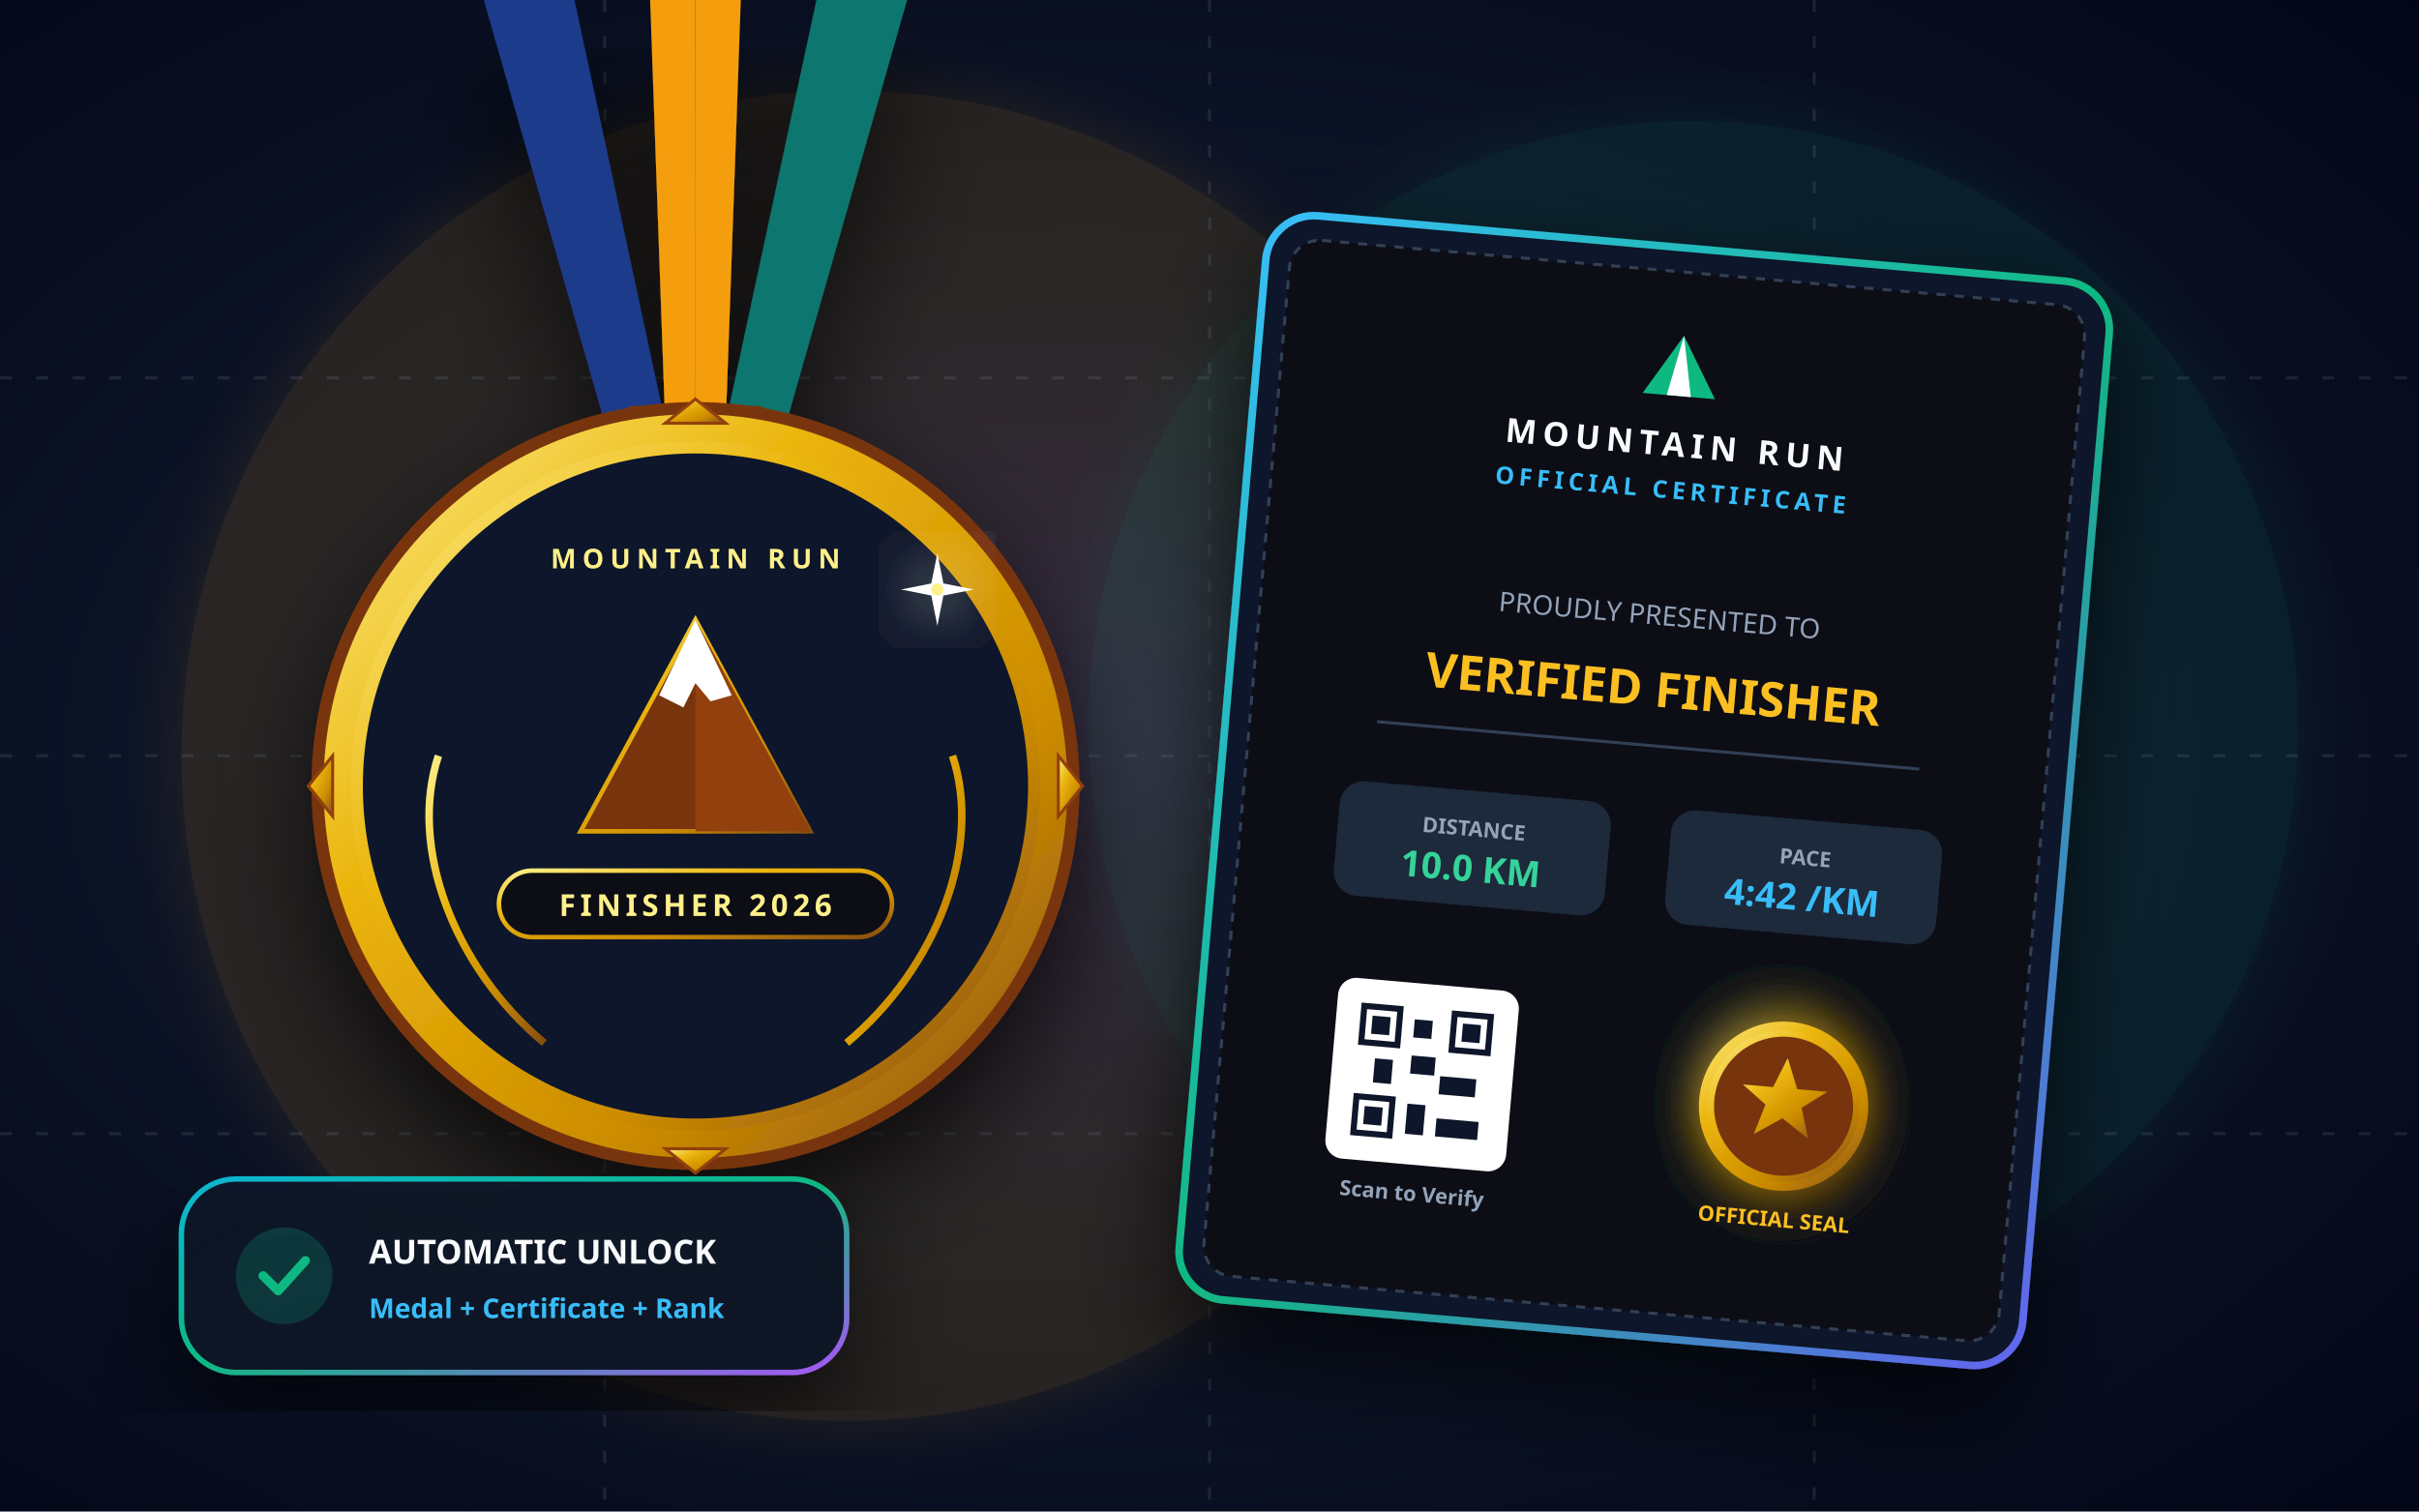
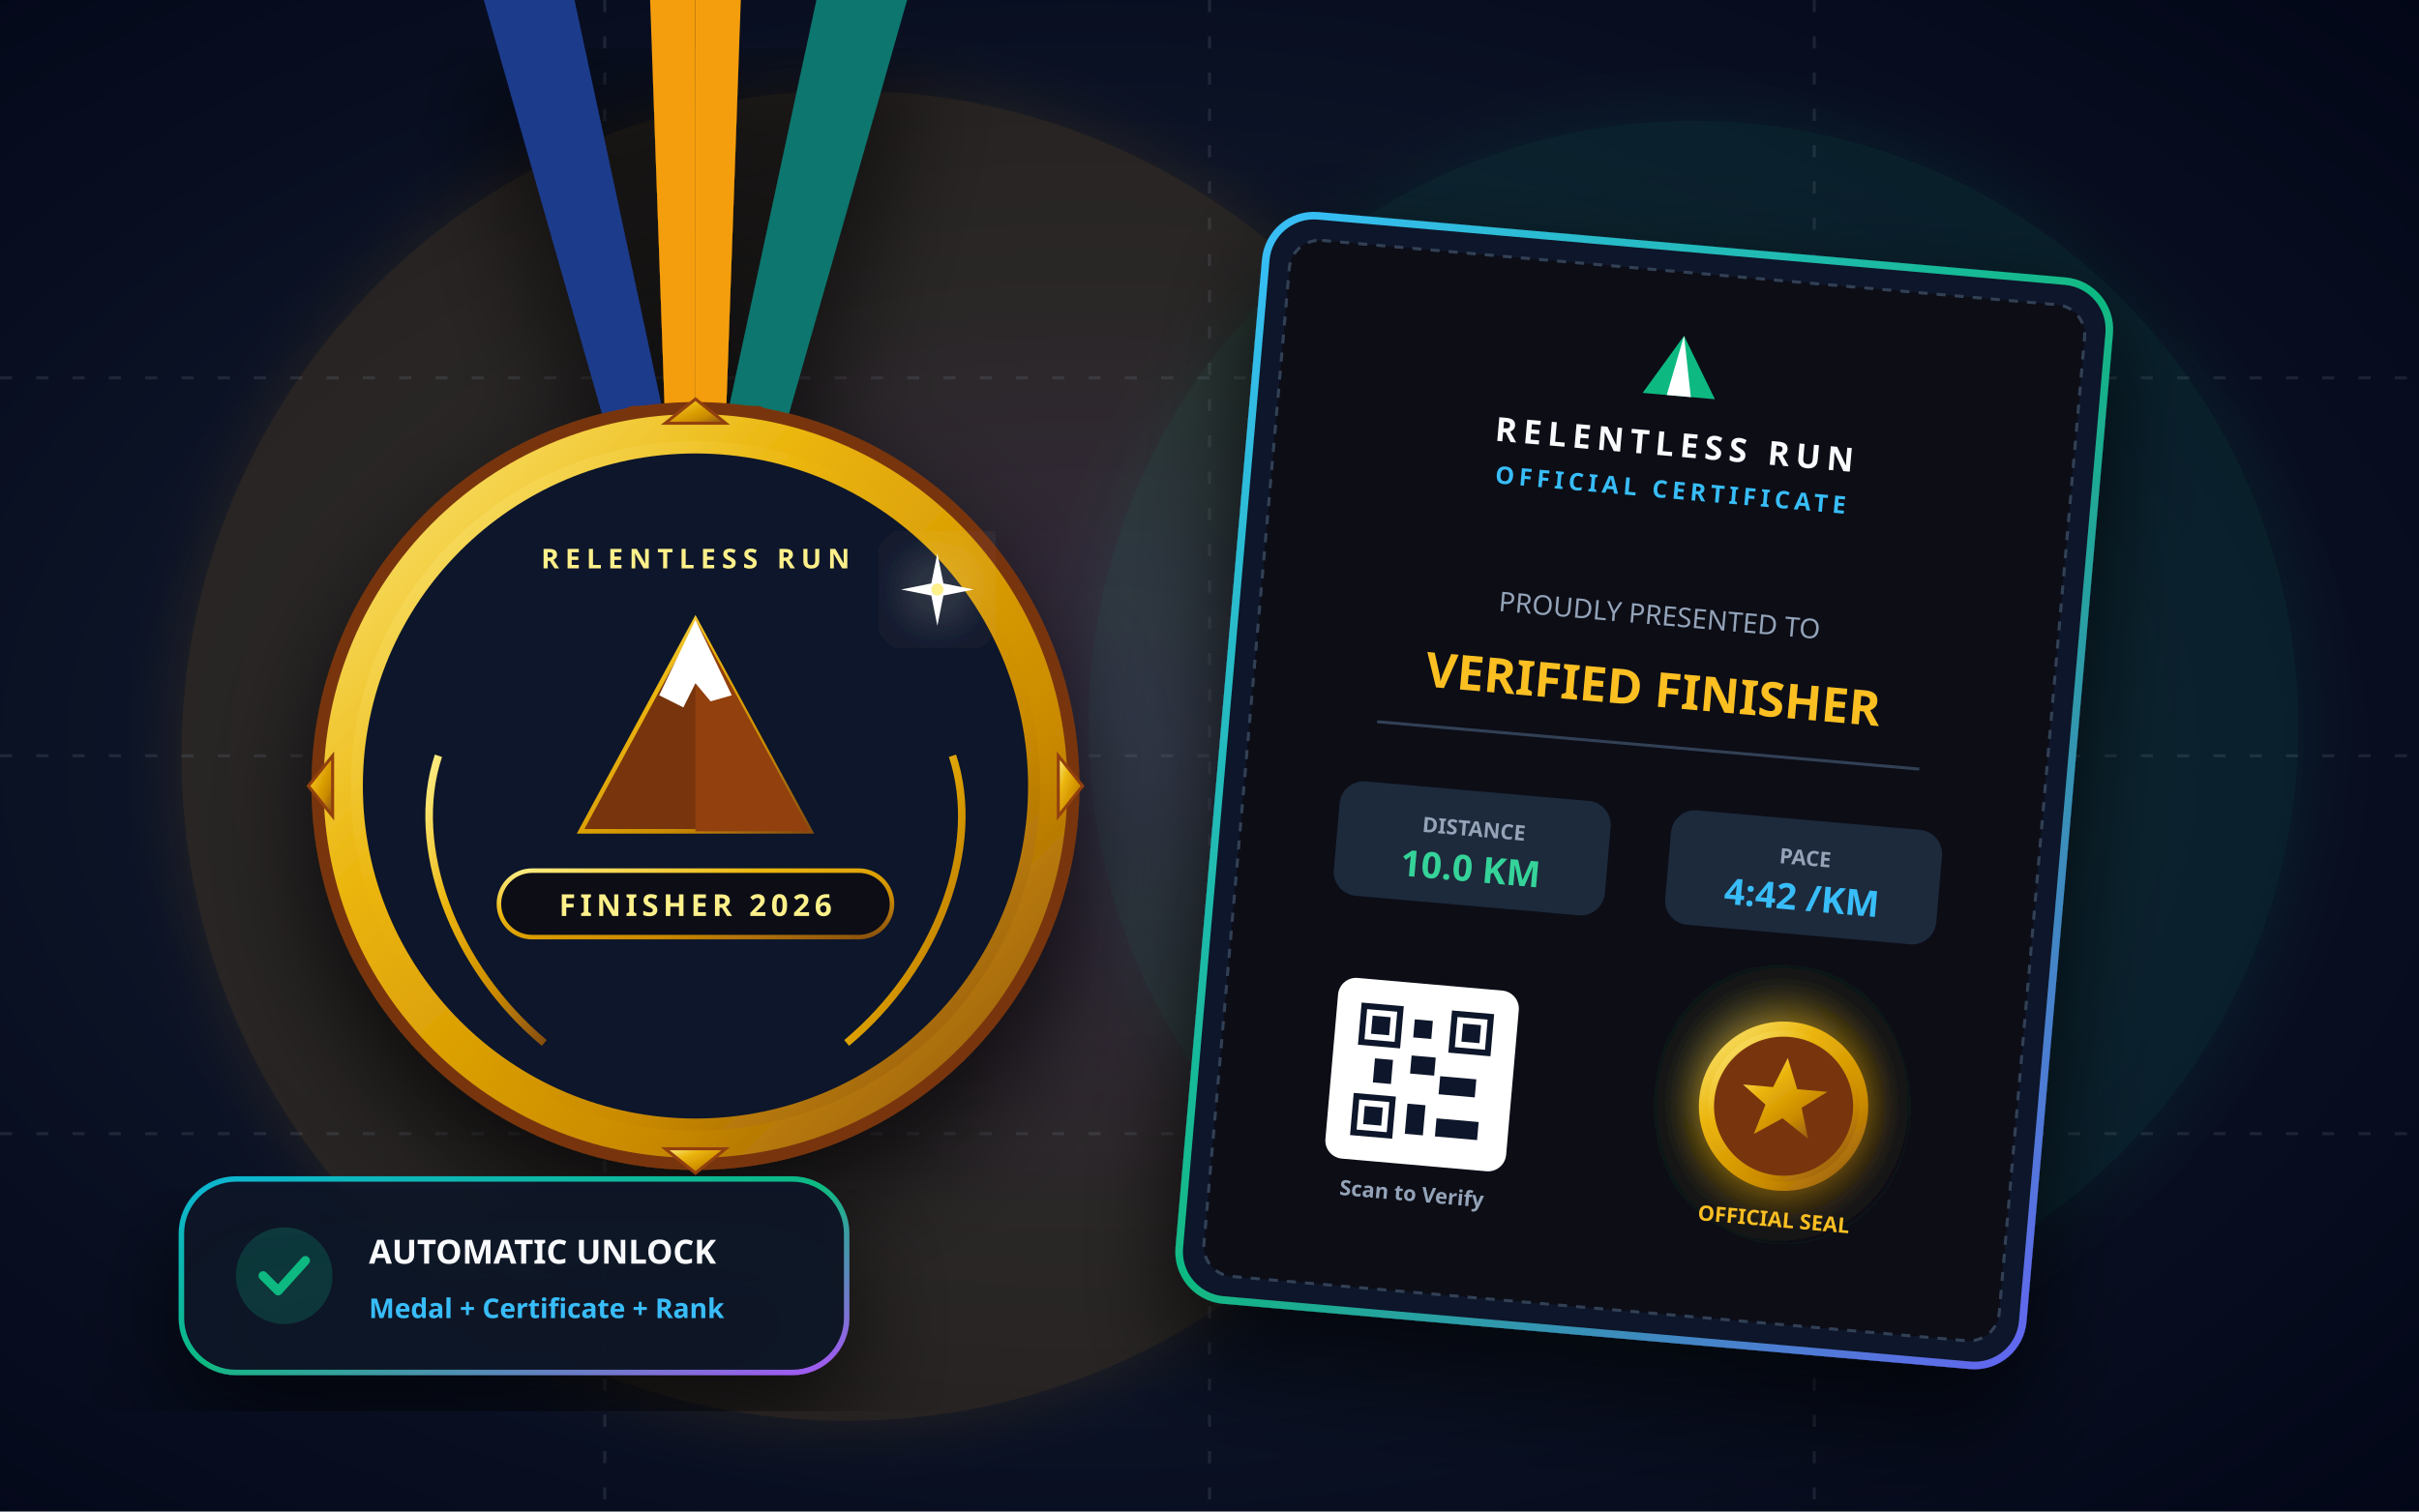
<svg xmlns="http://www.w3.org/2000/svg" viewBox="0 0 800 500" width="100%" height="100%">
  <defs>
    <radialGradient id="rwBg" cx="45%" cy="50%" r="75%">
      <stop offset="0%" stop-color="#1e1b4b" />
      <stop offset="40%" stop-color="#0f172a" />
      <stop offset="100%" stop-color="#020617" />
    </radialGradient>
    <linearGradient id="rwGold" x1="0%" y1="0%" x2="100%" y2="100%">
      <stop offset="0%" stop-color="#fef08a" />
      <stop offset="35%" stop-color="#eab308" />
      <stop offset="70%" stop-color="#ca8a04" />
      <stop offset="100%" stop-color="#854d0e" />
    </linearGradient>
    <linearGradient id="certBorder" x1="0%" y1="0%" x2="100%" y2="100%">
      <stop offset="0%" stop-color="#38bdf8" />
      <stop offset="50%" stop-color="#10b981" />
      <stop offset="100%" stop-color="#6366f1" />
    </linearGradient>
    <linearGradient id="holoShield" x1="0%" y1="0%" x2="100%" y2="100%">
      <stop offset="0%" stop-color="#06b6d4" />
      <stop offset="50%" stop-color="#10b981" />
      <stop offset="100%" stop-color="#a855f7" />
    </linearGradient>
    <filter id="rwGlow" x="-30%" y="-30%" width="160%" height="160%">
      <feGaussianBlur stdDeviation="10" result="blur" />
      <feComposite in="SourceGraphic" in2="blur" operator="over" />
    </filter>
    <filter id="cardShadow" x="-20%" y="-20%" width="140%" height="140%">
      <feDropShadow dx="0" dy="16" stdDeviation="18" flood-color="#000000" flood-opacity="0.75" />
    </filter>
  </defs>
  <rect width="800" height="500" fill="url(#rwBg)" />
  <circle cx="280" cy="250" r="220" fill="#f59e0b" opacity="0.12" filter="url(#rwGlow)" />
  <circle cx="560" cy="240" r="200" fill="#10b981" opacity="0.1" filter="url(#rwGlow)" />
  <g opacity="0.15" stroke="#94a3b8" stroke-width="1">
    <line x1="0" y1="125" x2="800" y2="125" stroke-dasharray="4 8" />
    <line x1="0" y1="250" x2="800" y2="250" stroke-dasharray="4 8" />
    <line x1="0" y1="375" x2="800" y2="375" stroke-dasharray="4 8" />
    <line x1="200" y1="0" x2="200" y2="500" stroke-dasharray="4 8" />
    <line x1="400" y1="0" x2="400" y2="500" stroke-dasharray="4 8" />
    <line x1="600" y1="0" x2="600" y2="500" stroke-dasharray="4 8" />
  </g>
  <g transform="translate(420, 70) rotate(5)" filter="url(#cardShadow)">
    <rect width="280" height="360" rx="16" fill="#0f172a" stroke="url(#certBorder)" stroke-width="2.5" />
    <rect x="8" y="8" width="264" height="344" rx="10" fill="#090d16" stroke="#334155" stroke-width="1" stroke-dasharray="3 3" />
    <g transform="translate(140, 45)">
      <polygon points="0,-16 -12,4 12,4" fill="#10b981" />
      <polygon points="0,-16 -4,4 4,4" fill="#ffffff" />
-       <text x="0" y="24" fill="#f8fafc" font-family="system-ui, sans-serif" font-size="11" font-weight="800" text-anchor="middle" letter-spacing="2">MOUNTAIN RUN</text>
+       <text x="0" y="24" fill="#f8fafc" font-family="system-ui, sans-serif" font-size="11" font-weight="800" text-anchor="middle" letter-spacing="2">RELENTLESS RUN</text>
      <text x="0" y="38" fill="#38bdf8" font-family="system-ui, sans-serif" font-size="8" font-weight="700" text-anchor="middle" letter-spacing="1.5">OFFICIAL CERTIFICATE</text>
    </g>
    <text x="140" y="125" fill="#94a3b8" font-family="system-ui, sans-serif" font-size="9" text-anchor="middle">PROUDLY PRESENTED TO</text>
    <text x="140" y="152" fill="#fbbf24" font-family="system-ui, sans-serif" font-size="16" font-weight="900" text-anchor="middle">VERIFIED FINISHER</text>
    <line x1="50" y1="165" x2="230" y2="165" stroke="#334155" stroke-width="1" />
    <rect x="40" y="185" width="90" height="38" rx="8" fill="#1e293b" />
    <text x="85" y="200" fill="#94a3b8" font-family="system-ui, sans-serif" font-size="7" font-weight="700" text-anchor="middle">DISTANCE</text>
    <text x="85" y="215" fill="#34d399" font-family="system-ui, sans-serif" font-size="12" font-weight="800" text-anchor="middle">10.0 KM</text>
    <rect x="150" y="185" width="90" height="38" rx="8" fill="#1e293b" />
    <text x="195" y="200" fill="#94a3b8" font-family="system-ui, sans-serif" font-size="7" font-weight="700" text-anchor="middle">PACE</text>
    <text x="195" y="215" fill="#38bdf8" font-family="system-ui, sans-serif" font-size="12" font-weight="800" text-anchor="middle">4:42 /KM</text>
    <rect x="45" y="250" width="60" height="60" rx="6" fill="#ffffff" />
    <g transform="translate(53, 258)" fill="#0f172a">
      <rect width="14" height="14" />
      <rect x="2" y="2" width="10" height="10" fill="#ffffff" />
      <rect x="4" y="4" width="6" height="6" />
      <rect x="30" y="0" width="14" height="14" />
      <rect x="32" y="2" width="10" height="10" fill="#ffffff" />
      <rect x="34" y="4" width="6" height="6" />
      <rect x="0" y="30" width="14" height="14" />
      <rect x="2" y="32" width="10" height="10" fill="#ffffff" />
      <rect x="4" y="34" width="6" height="6" />
      <rect x="18" y="4" width="6" height="6" />
      <rect x="18" y="16" width="8" height="6" />
      <rect x="6" y="18" width="6" height="8" />
      <rect x="28" y="22" width="12" height="6" />
      <rect x="18" y="32" width="6" height="10" />
      <rect x="28" y="36" width="14" height="6" />
    </g>
    <text x="75" y="322" fill="#94a3b8" font-family="system-ui, sans-serif" font-size="7" font-weight="600" text-anchor="middle">Scan to Verify</text>
    <circle cx="195" cy="280" r="28" fill="url(#rwGold)" filter="url(#rwGlow)" />
    <circle cx="195" cy="280" r="24" fill="#78350f" stroke="url(#rwGold)" stroke-width="2" />
    <polygon points="195,264 199,274 209,274 201,280 204,290 195,284 186,290 189,280 181,274 191,274" fill="url(#rwGold)" />
    <text x="195" y="320" fill="#fbbf24" font-family="system-ui, sans-serif" font-size="7" font-weight="800" text-anchor="middle">OFFICIAL SEAL</text>
  </g>
  <g transform="translate(230, 260)" filter="url(#cardShadow)">
    <polygon points="-70,-260 -40,-260 -10,-120 -30,-120" fill="#1e3a8a" />
    <polygon points="70,-260 40,-260 10,-120 30,-120" fill="#0f766e" />
    <polygon points="-15,-260 0,-260 0,-120 -10,-120" fill="#f59e0b" />
    <polygon points="15,-260 0,-260 0,-120 10,-120" fill="#f59e0b" />
    <rect x="-25" y="-125" width="50" height="20" rx="5" fill="url(#rwGold)" stroke="#78350f" stroke-width="1.5" />
    <circle cx="0" cy="-115" r="4" fill="#0f172a" />
    <circle cx="0" cy="0" r="125" fill="url(#rwGold)" stroke="#78350f" stroke-width="4" />
    <g stroke="#92400e" stroke-width="1" fill="url(#rwGold)">
      <polygon points="0,-128 -10,-120 10,-120" />
      <polygon points="0,128 -10,120 10,120" />
      <polygon points="-128,0 -120,-10 -120,10" />
      <polygon points="128,0 120,-10 120,10" />
    </g>
    <circle cx="0" cy="0" r="112" fill="#0f172a" stroke="url(#rwGold)" stroke-width="4" />
    <polygon points="0,-55 -38,15 38,15" fill="#78350f" stroke="url(#rwGold)" stroke-width="1.5" />
    <polygon points="0,-55 0,15 38,15" fill="#92400e" />
    <polygon points="0,-55 -12,-30 -4,-26 0,-34 5,-28 12,-30" fill="#ffffff" />
    <path d="M -85,-10 C -95,20 -80,60 -50,85" fill="none" stroke="url(#rwGold)" stroke-width="2.5" />
    <path d="M 85,-10 C 95,20 80,60 50,85" fill="none" stroke="url(#rwGold)" stroke-width="2.5" />
    <rect x="-65" y="28" width="130" height="22" rx="11" fill="#090d16" stroke="url(#rwGold)" stroke-width="1.5" />
    <text x="0" y="43" fill="#fef08a" font-family="system-ui, sans-serif" font-size="10" font-weight="900" text-anchor="middle" letter-spacing="1.5">FINISHER 2026</text>
-     <text x="0" y="-72" fill="#fef08a" font-family="system-ui, sans-serif" font-size="9" font-weight="800" text-anchor="middle" letter-spacing="2">MOUNTAIN RUN</text>
+     <text x="0" y="-72" fill="#fef08a" font-family="system-ui, sans-serif" font-size="9" font-weight="800" text-anchor="middle" letter-spacing="2">RELENTLESS RUN</text>
    <g transform="translate(80, -65)" filter="url(#rwGlow)">
      <polygon points="0,-12 2,-2 12,0 2,2 0,12 -2,2 -12,0 -2,-2" fill="#ffffff" />
      <circle cx="0" cy="0" r="2" fill="#fef08a" />
    </g>
  </g>
  <g transform="translate(60, 390)" filter="url(#cardShadow)">
    <rect width="220" height="64" rx="18" fill="#0f172a" fill-opacity="0.9" stroke="url(#holoShield)" stroke-width="1.8" />
    <circle cx="34" cy="32" r="16" fill="#10b981" fill-opacity="0.2" />
    <path d="M 27,32 L 32,37 L 41,27" fill="none" stroke="#10b981" stroke-width="3" stroke-linecap="round" stroke-linejoin="round" />
    <text x="62" y="28" fill="#f8fafc" font-family="system-ui, sans-serif" font-size="11" font-weight="800">AUTOMATIC UNLOCK</text>
    <text x="62" y="46" fill="#38bdf8" font-family="system-ui, sans-serif" font-size="9" font-weight="600">Medal + Certificate + Rank</text>
  </g>
</svg>
